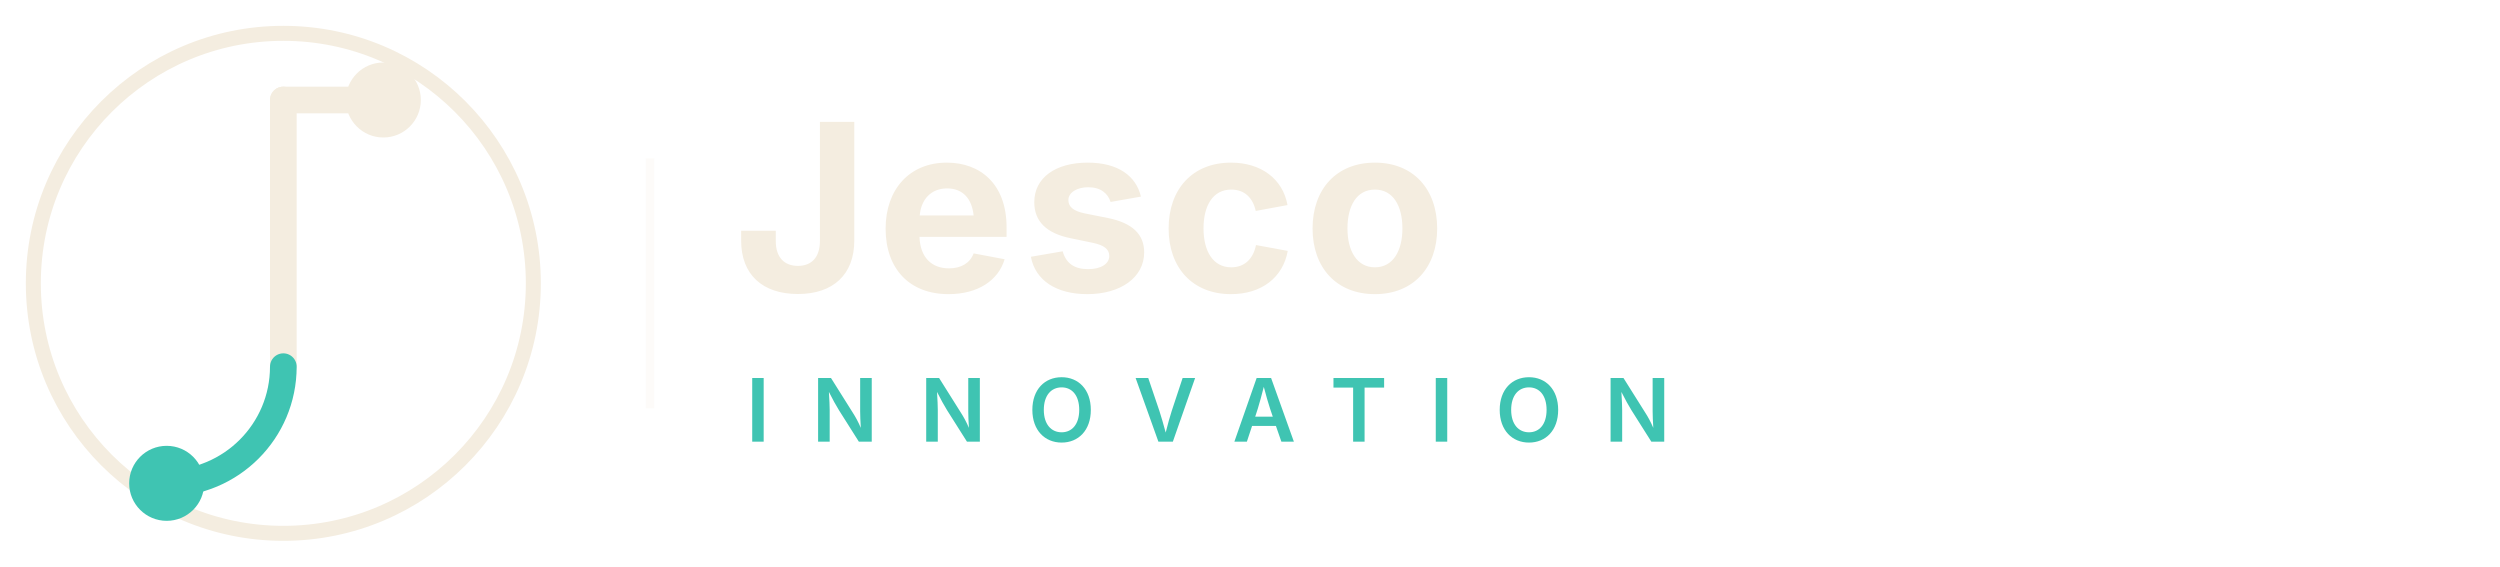
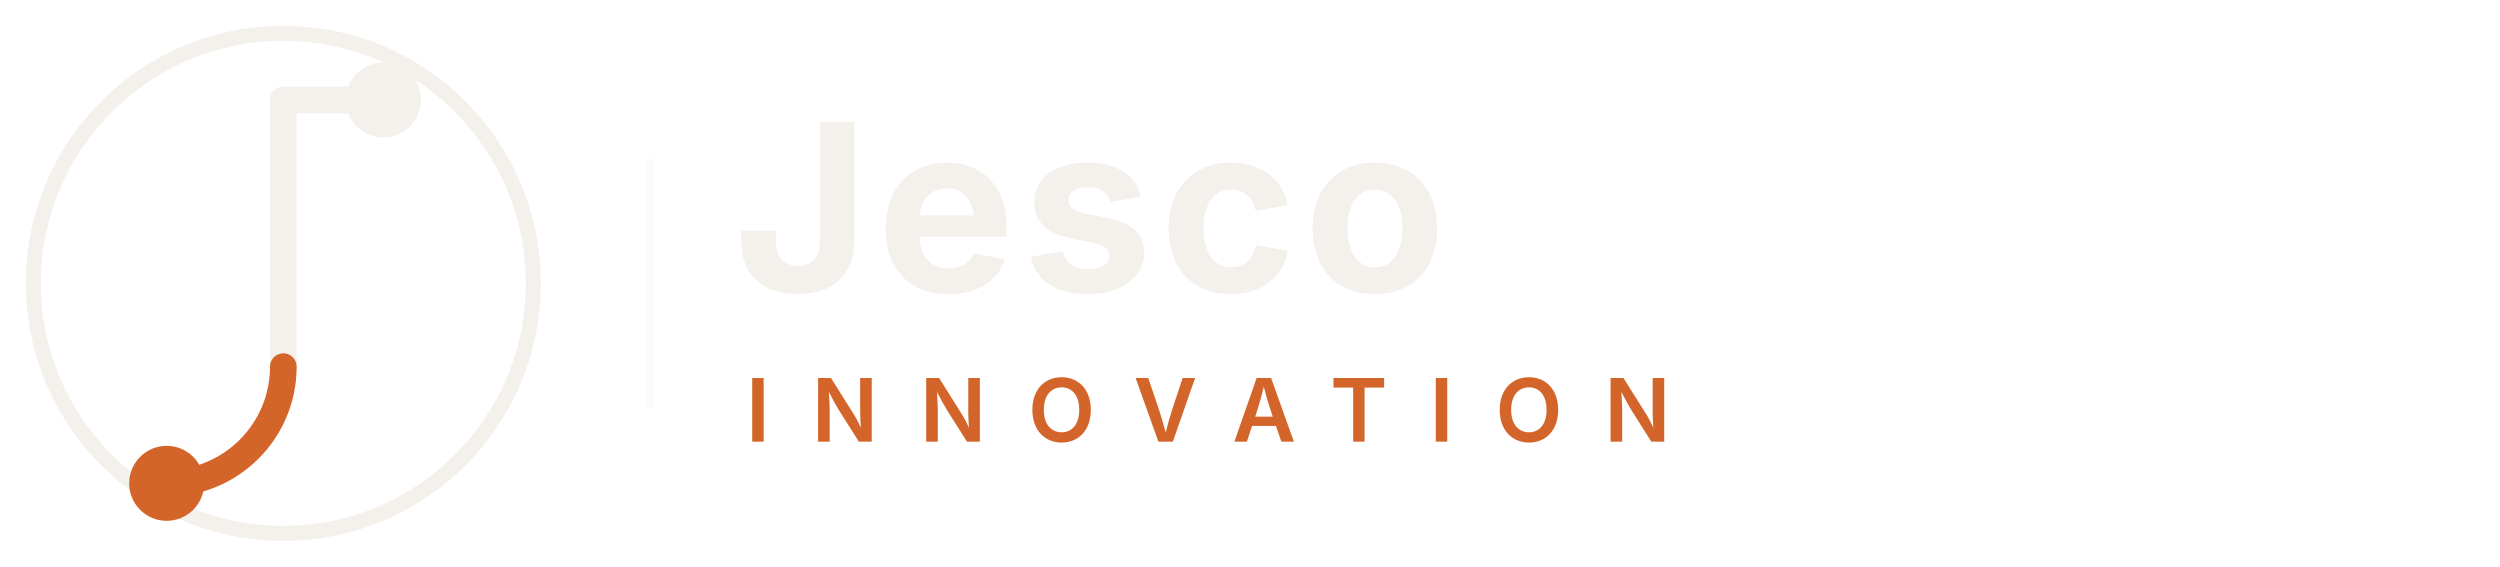
<svg xmlns="http://www.w3.org/2000/svg" viewBox="0 0 300 68" width="300" height="68" role="img" aria-label="Jesco Innovation logo">
  <defs>
    <style>
      .ji { font-family: 'Helvetica Neue', 'Inter', 'Segoe UI', Arial, sans-serif; }
    </style>
  </defs>
-   <circle cx="34" cy="34" r="30" fill="none" stroke="#F4EDE0" stroke-width="1.8" />
-   <line x1="34" y1="12" x2="46" y2="12" stroke="#F4EDE0" stroke-width="3.2" stroke-linecap="round" />
-   <line x1="34" y1="12" x2="34" y2="44" stroke="#F4EDE0" stroke-width="3.2" stroke-linecap="round" />
-   <path d="M 34 44 A 14 14 0 0 1 20 58" fill="none" stroke="#3FC4B2" stroke-width="3.2" stroke-linecap="round" />
-   <circle cx="46" cy="12" r="4.5" fill="#F4EDE0" />
-   <circle cx="20" cy="58" r="4.5" fill="#3FC4B2" />
-   <line x1="78" y1="19" x2="78" y2="49" stroke="#F4EDE0" stroke-width="1" opacity="0.2" />
-   <text x="88" y="35" class="ji" font-size="28" font-weight="700" fill="#F4EDE0" letter-spacing="0.8">Jesco</text>
-   <text x="89.5" y="53" class="ji" font-size="10.5" font-weight="600" fill="#3FC4B2" letter-spacing="5">INNOVATION</text>
+   <circle cx="34" cy="34" r="30" fill="none" stroke="#F4F0EB" stroke-width="1.8" />
+   <line x1="34" y1="12" x2="46" y2="12" stroke="#F4F0EB" stroke-width="3.2" stroke-linecap="round" />
+   <line x1="34" y1="12" x2="34" y2="44" stroke="#F4F0EB" stroke-width="3.2" stroke-linecap="round" />
+   <path d="M 34 44 A 14 14 0 0 1 20 58" fill="none" stroke="#D4652A" stroke-width="3.2" stroke-linecap="round" />
+   <circle cx="46" cy="12" r="4.5" fill="#F4F0EB" />
+   <circle cx="20" cy="58" r="4.5" fill="#D4652A" />
+   <line x1="78" y1="19" x2="78" y2="49" stroke="#F4F0EB" stroke-width="1" opacity="0.2" />
+   <text x="88" y="35" class="ji" font-size="28" font-weight="700" fill="#F4F0EB" letter-spacing="0.8">Jesco</text>
+   <text x="89.5" y="53" class="ji" font-size="10.5" font-weight="600" fill="#D4652A" letter-spacing="5">INNOVATION</text>
</svg>
